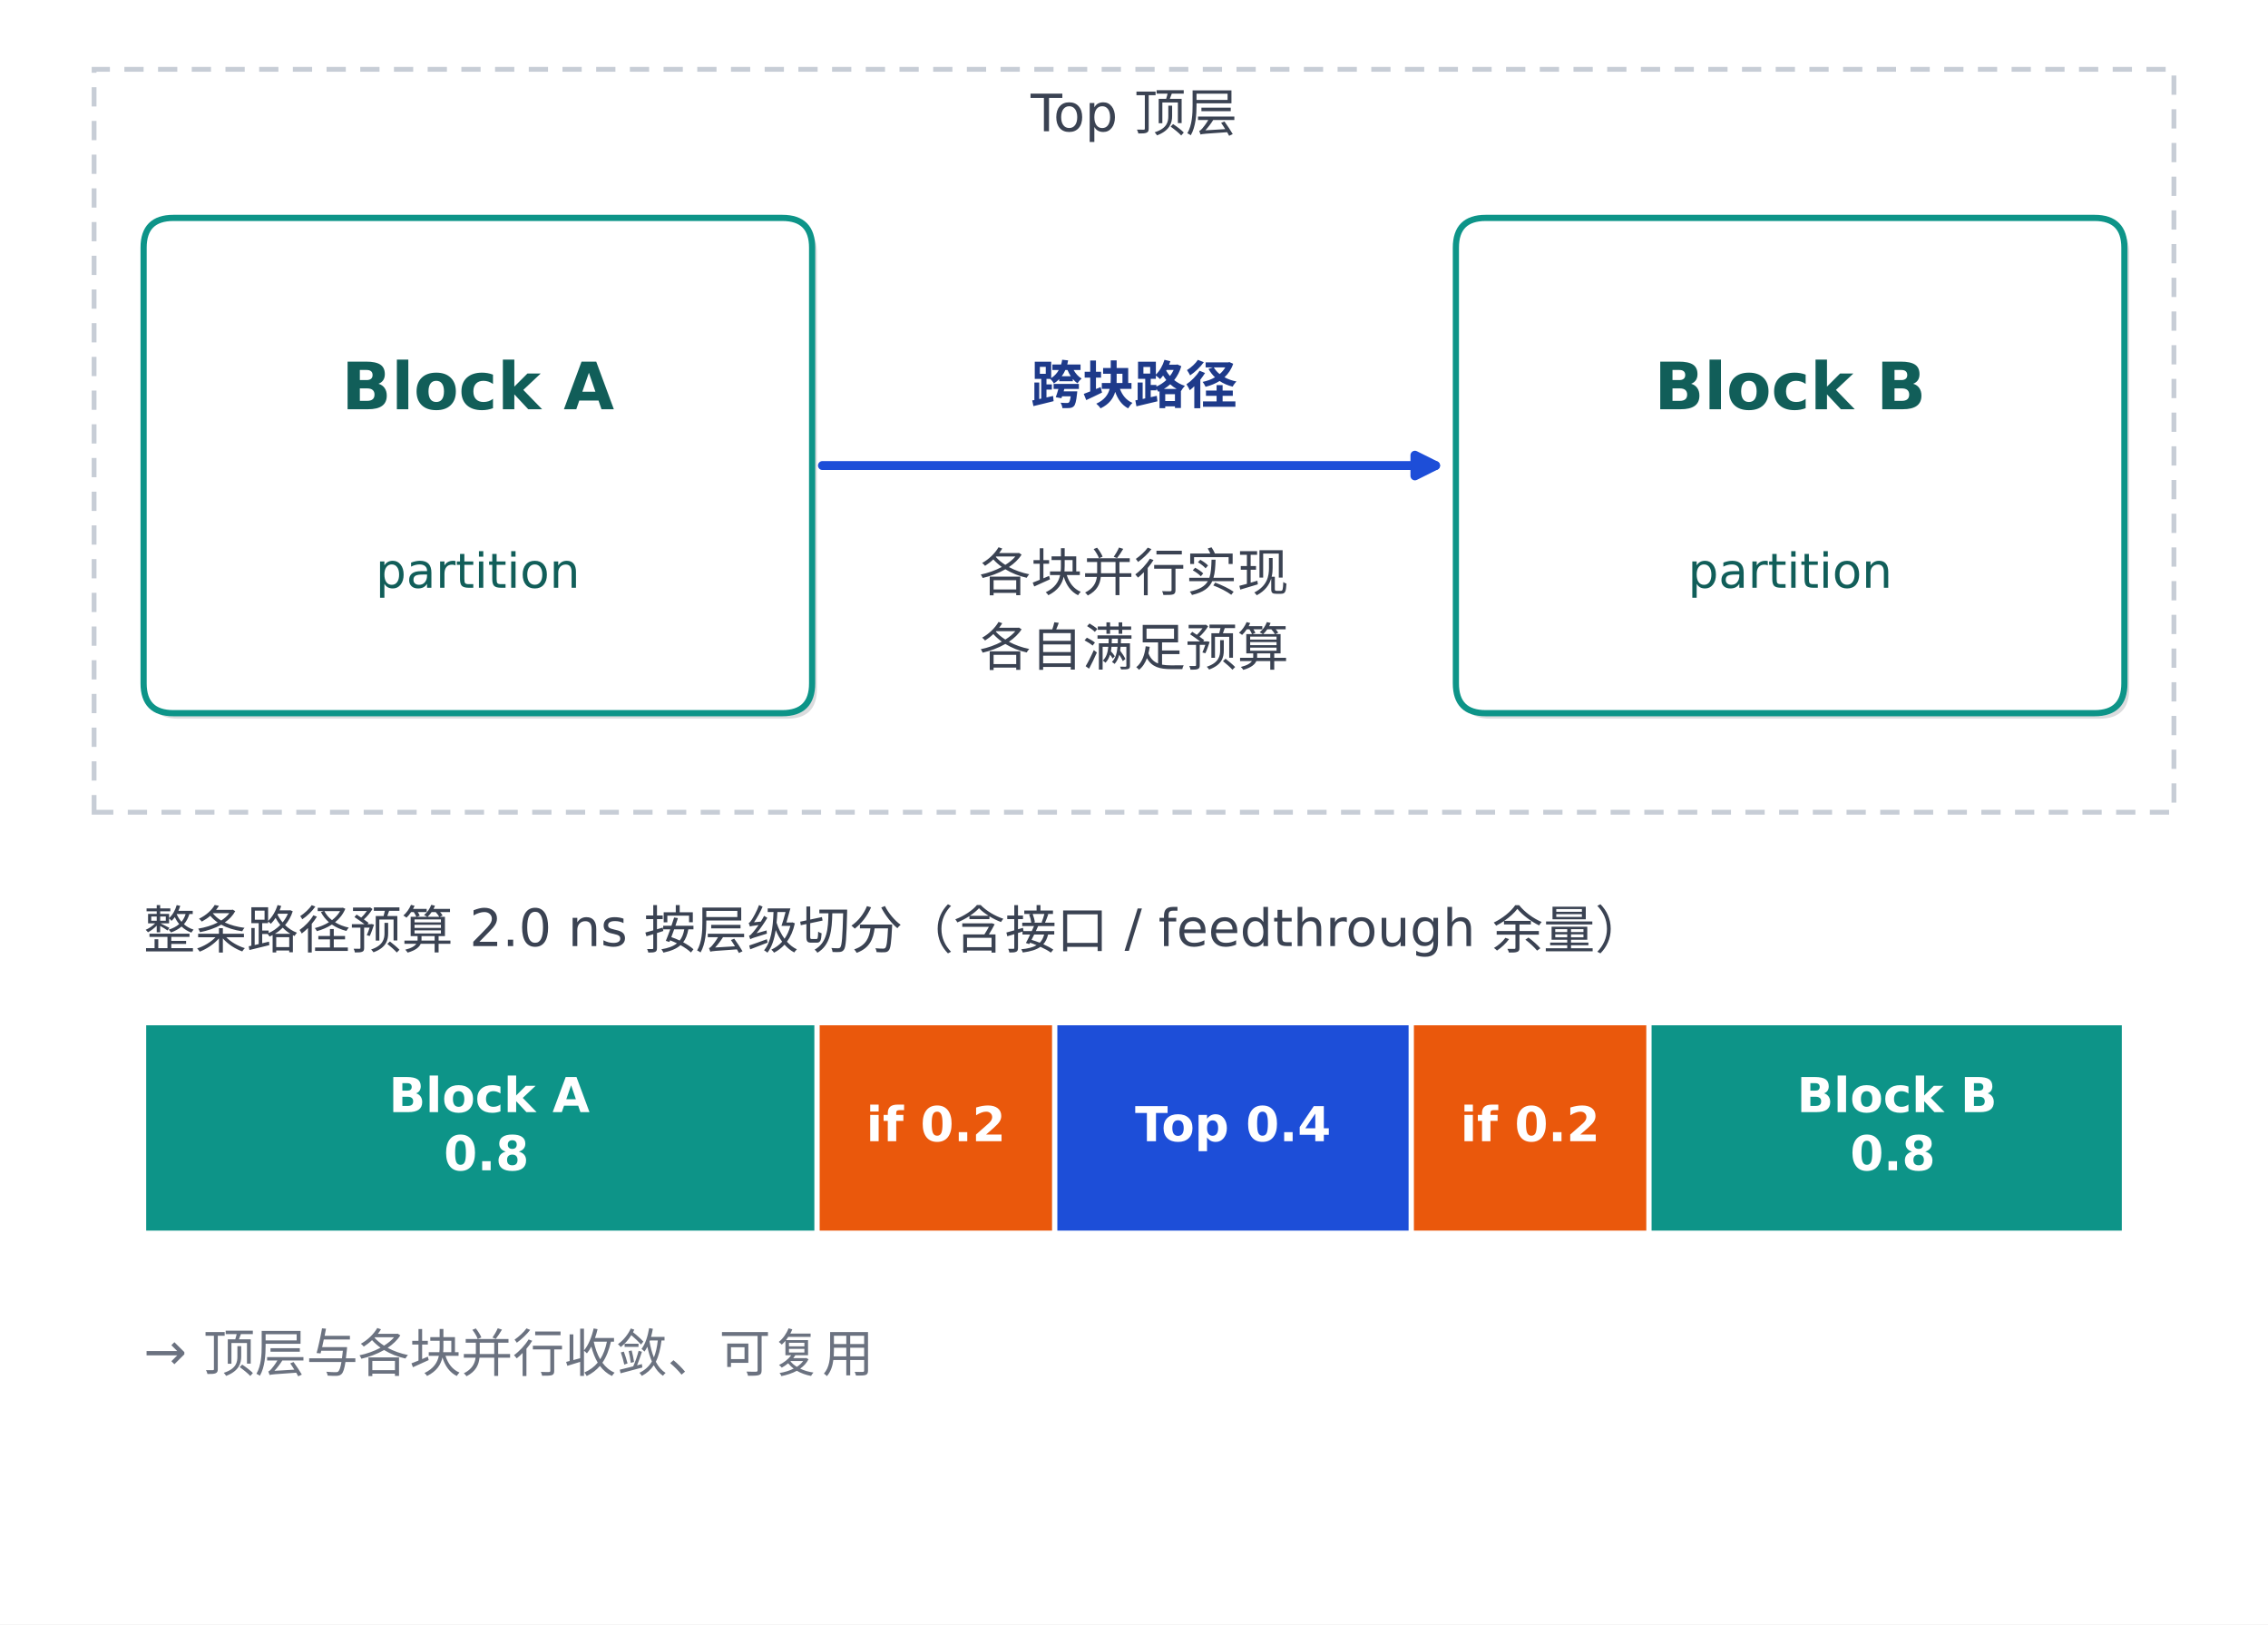
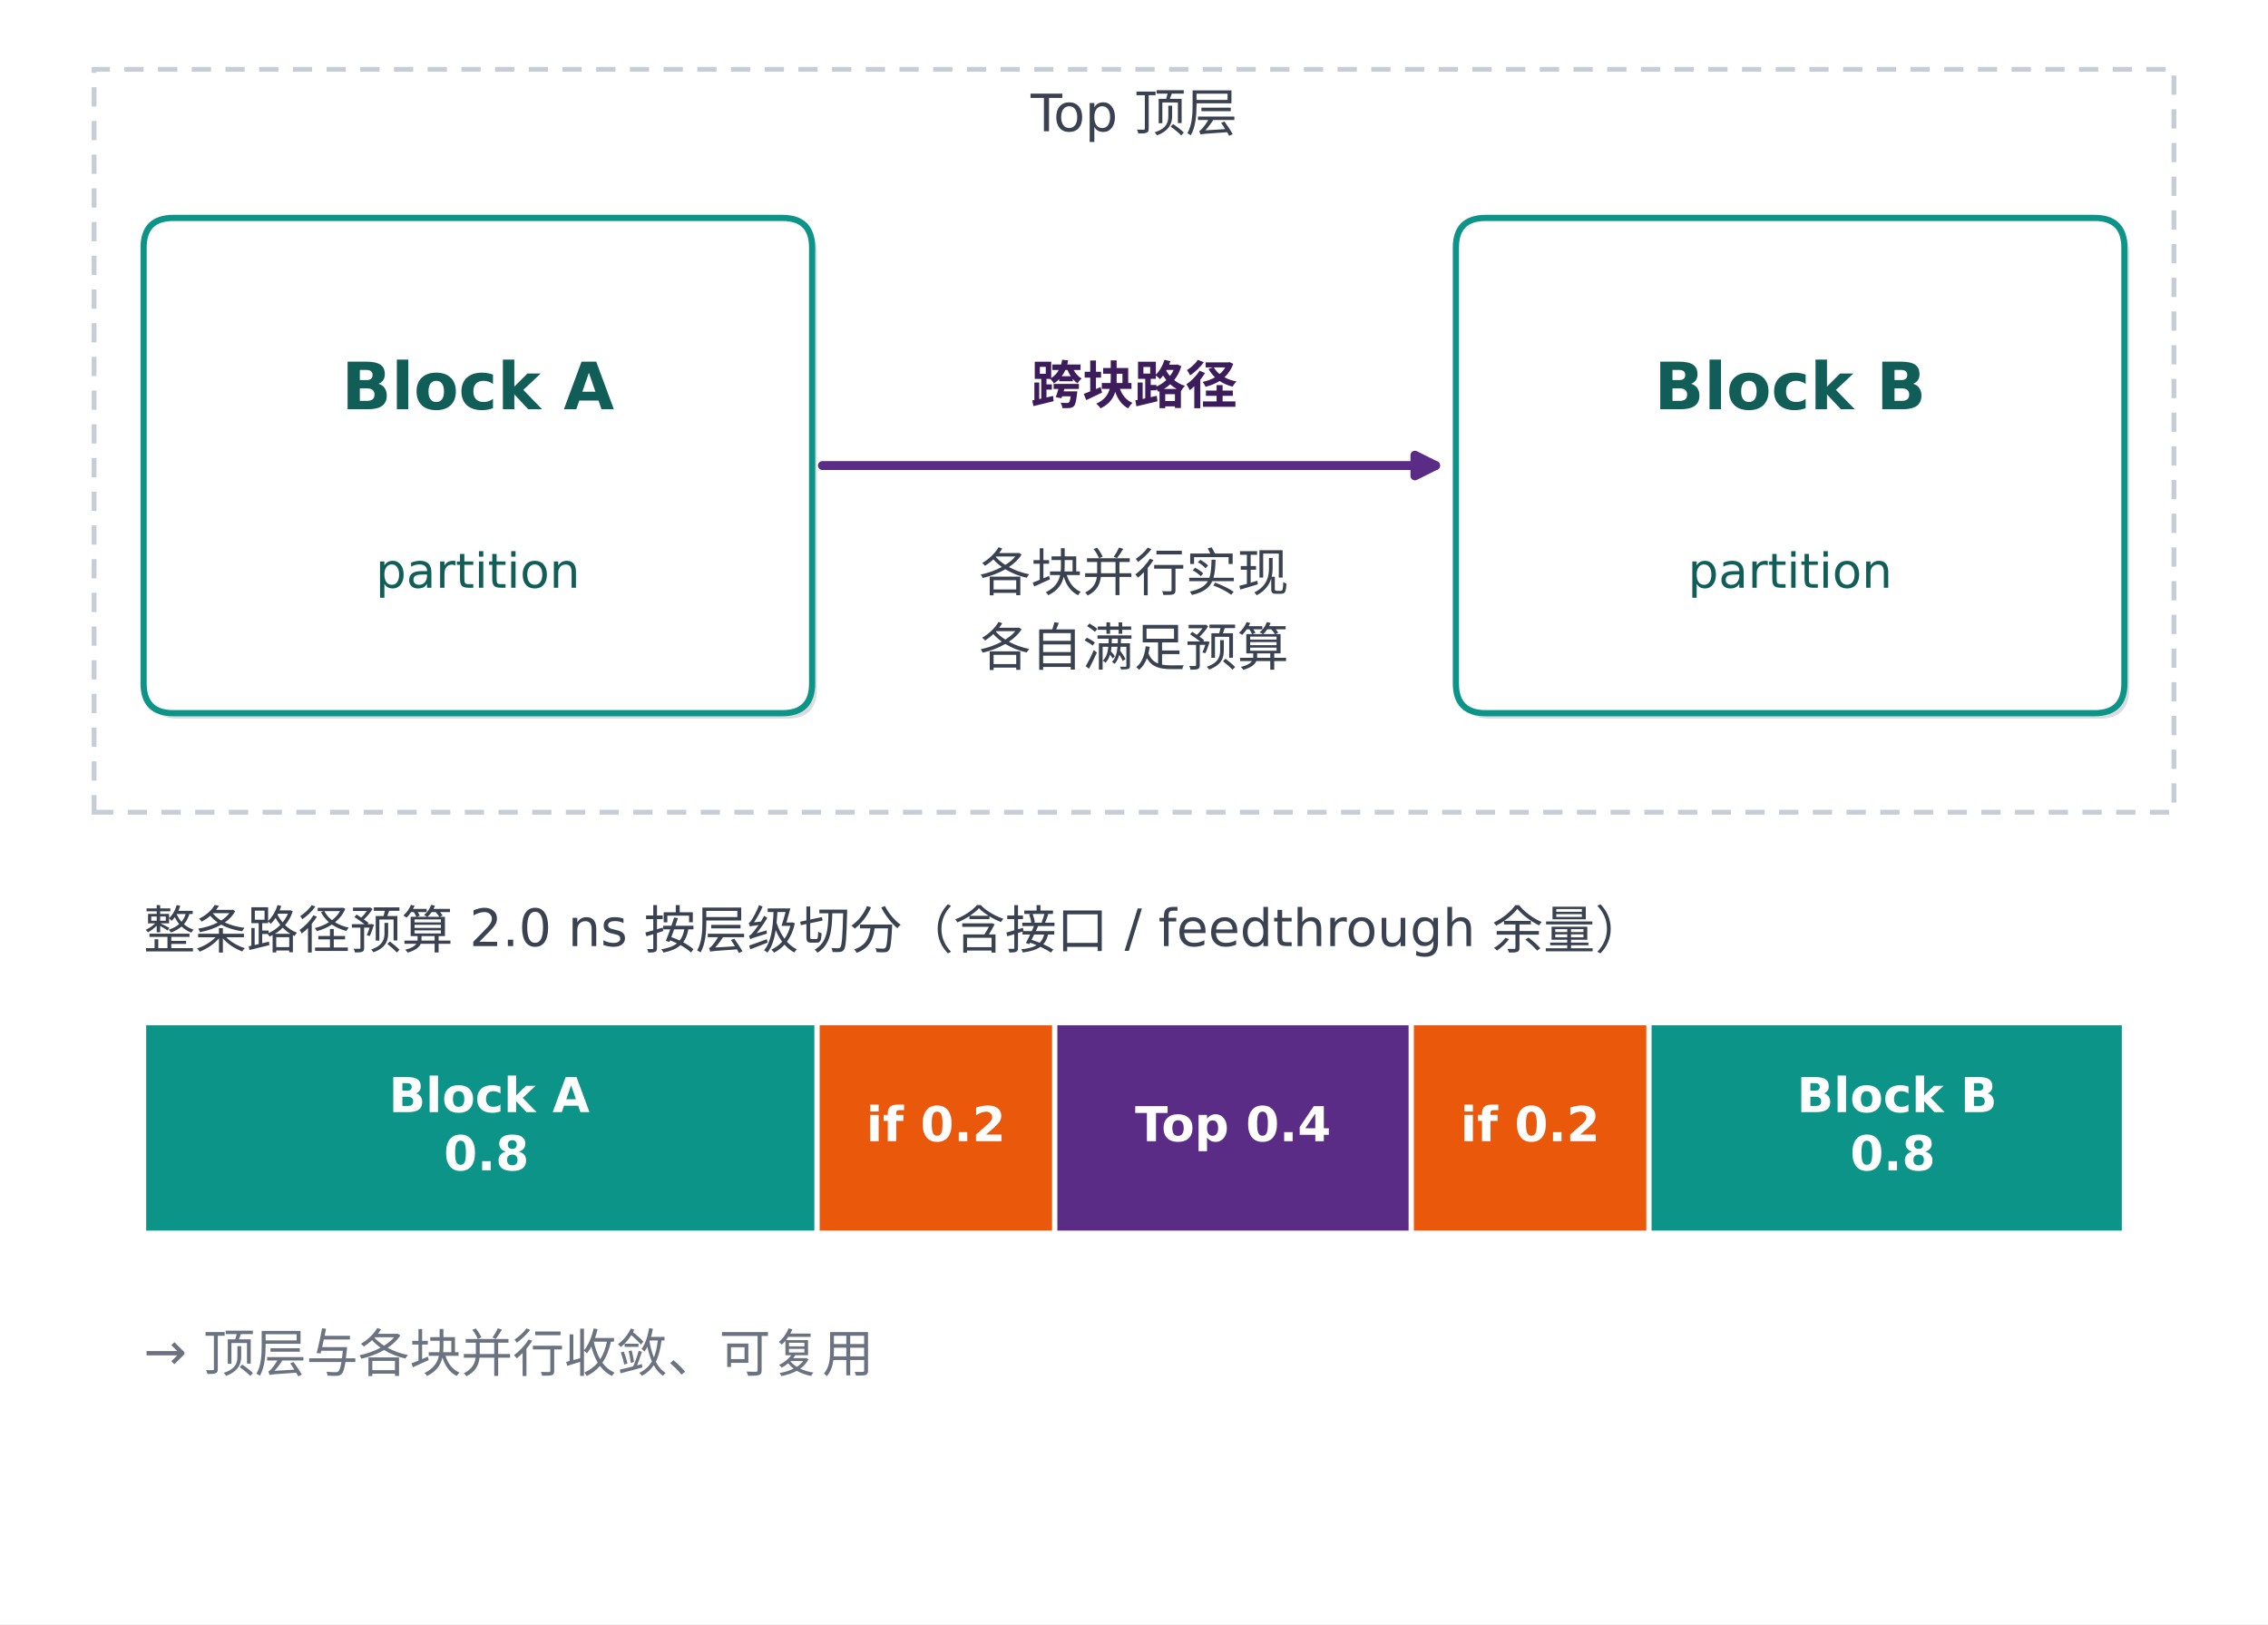
<svg xmlns="http://www.w3.org/2000/svg" width="659.52pt" height="472.32pt" viewBox="0 0 659.52 472.32" version="1.1">
  <defs>
    <style type="text/css">*{stroke-linejoin: round; stroke-linecap: butt}</style>
  </defs>
  <g id="figure_1">
    <g id="patch_1">
      <path d="M 0 472.32  L 659.52 472.32  L 659.52 0  L 0 0  z " style="fill: #ffffff" />
    </g>
    <g id="axes_1">
      <g id="patch_2">
-         <path d="M 5.76 466.56  L 653.76 466.56  L 653.76 5.76  L 5.76 5.76  z " clip-path="url(#p1aae8ef5ed)" style="fill: #ffffff" />
+         <path d="M 5.76 466.56  L 653.76 466.56  L 653.76 5.76  L 5.76 5.76  z " clip-path="url(#p86005a1101)" style="fill: #ffffff" />
      </g>
      <g id="patch_3">
-         <path d="M 27.36 236.16  L 632.16 236.16  L 632.16 20.16  L 27.36 20.16  L 27.36 236.16  z " clip-path="url(#p1aae8ef5ed)" style="fill: none; stroke-dasharray: 5.6,4.2; stroke-dashoffset: 0; stroke: #c7cdd6; stroke-width: 1.4; stroke-linejoin: miter" />
+         <path d="M 27.36 236.16  L 632.16 236.16  L 632.16 20.16  L 27.36 20.16  L 27.36 236.16  z " clip-path="url(#p86005a1101)" style="fill: none; stroke-dasharray: 5.6,4.2; stroke-dashoffset: 0; stroke: #c7cdd6; stroke-width: 1.4; stroke-linejoin: miter" />
      </g>
      <g id="patch_4">
-         <path d="M 51.8 208.96  L 228.92 208.96  Q 237.56 208.96 237.56 200.32  L 237.56 73.6  Q 237.56 64.96 228.92 64.96  L 51.8 64.96  Q 43.16 64.96 43.16 73.6  L 43.16 200.32  Q 43.16 208.96 51.8 208.96  z " clip-path="url(#p1aae8ef5ed)" style="fill: #1a1f2b; opacity: 0.16" />
-         <path d="M 50.4 207.36  L 227.52 207.36  Q 236.16 207.36 236.16 198.72  L 236.16 72  Q 236.16 63.36 227.52 63.36  L 50.4 63.36  Q 41.76 63.36 41.76 72  L 41.76 198.72  Q 41.76 207.36 50.4 207.36  z " clip-path="url(#p1aae8ef5ed)" style="fill: #ffffff; stroke: #0d9488; stroke-width: 1.8; stroke-linejoin: miter" />
+         <path d="M 51.8 208.96  L 228.92 208.96  Q 237.56 208.96 237.56 200.32  L 237.56 73.6  Q 237.56 64.96 228.92 64.96  L 51.8 64.96  Q 43.16 64.96 43.16 73.6  L 43.16 200.32  Q 43.16 208.96 51.8 208.96  z " clip-path="url(#p86005a1101)" style="fill: #1a1f2b; opacity: 0.16" />
+         <path d="M 50.4 207.36  L 227.52 207.36  Q 236.16 207.36 236.16 198.72  L 236.16 72  Q 236.16 63.36 227.52 63.36  L 50.4 63.36  Q 41.76 63.36 41.76 72  L 41.76 198.72  Q 41.76 207.36 50.4 207.36  z " clip-path="url(#p86005a1101)" style="fill: #ffffff; stroke: #0d9488; stroke-width: 1.8; stroke-linejoin: miter" />
      </g>
      <g id="patch_5">
-         <path d="M 433.4 208.96  L 610.52 208.96  Q 619.16 208.96 619.16 200.32  L 619.16 73.6  Q 619.16 64.96 610.52 64.96  L 433.4 64.96  Q 424.76 64.96 424.76 73.6  L 424.76 200.32  Q 424.76 208.96 433.4 208.96  z " clip-path="url(#p1aae8ef5ed)" style="fill: #1a1f2b; opacity: 0.16" />
-         <path d="M 432 207.36  L 609.12 207.36  Q 617.76 207.36 617.76 198.72  L 617.76 72  Q 617.76 63.36 609.12 63.36  L 432 63.36  Q 423.36 63.36 423.36 72  L 423.36 198.72  Q 423.36 207.36 432 207.36  z " clip-path="url(#p1aae8ef5ed)" style="fill: #ffffff; stroke: #0d9488; stroke-width: 1.8; stroke-linejoin: miter" />
+         <path d="M 433.4 208.96  L 610.52 208.96  Q 619.16 208.96 619.16 200.32  L 619.16 73.6  Q 619.16 64.96 610.52 64.96  L 433.4 64.96  Q 424.76 64.96 424.76 73.6  L 424.76 200.32  Q 424.76 208.96 433.4 208.96  z " clip-path="url(#p86005a1101)" style="fill: #1a1f2b; opacity: 0.16" />
+         <path d="M 432 207.36  L 609.12 207.36  Q 617.76 207.36 617.76 198.72  L 617.76 72  Q 617.76 63.36 609.12 63.36  L 432 63.36  Q 423.36 63.36 423.36 72  L 423.36 198.72  Q 423.36 207.36 432 207.36  z " clip-path="url(#p86005a1101)" style="fill: #ffffff; stroke: #0d9488; stroke-width: 1.8; stroke-linejoin: miter" />
      </g>
      <g id="text_1">
        <text style="font-size: 15px; font-family: 'Microsoft YaHei', 'Microsoft YaHei UI', 'SimHei', 'Segoe UI', 'DejaVu Sans', sans-serif; text-anchor: middle; fill: #3a4252" x="329.76" y="38.16" transform="rotate(-0 329.76 38.16)">Top 顶层</text>
      </g>
      <g id="patch_6">
-         <path d="M 239.162 135.36  Q 329.762 135.36 417.454 135.36  " clip-path="url(#p1aae8ef5ed)" style="fill: none; stroke: #1d4ed8; stroke-width: 2.6; stroke-linecap: round" />
-         <path d="M 411.454 132.36  L 417.454 135.36  L 411.454 138.36  z " clip-path="url(#p1aae8ef5ed)" style="fill: #1d4ed8; stroke: #1d4ed8; stroke-width: 2.6; stroke-linecap: round" />
+         <path d="M 239.162 135.36  Q 329.762 135.36 417.454 135.36  " clip-path="url(#p86005a1101)" style="fill: none; stroke: #5b2c86; stroke-width: 2.6; stroke-linecap: round" />
+         <path d="M 411.454 132.36  L 417.454 135.36  L 411.454 138.36  z " clip-path="url(#p86005a1101)" style="fill: #5b2c86; stroke: #5b2c86; stroke-width: 2.6; stroke-linecap: round" />
      </g>
      <g id="text_2">
-         <text style="font-weight: 700; font-size: 15px; font-family: 'Microsoft YaHei', 'Microsoft YaHei UI', 'SimHei', 'Segoe UI', 'DejaVu Sans', sans-serif; text-anchor: middle; fill: #1e3a8a" x="329.76" y="117.36" transform="rotate(-0 329.76 117.36)">跨块路径</text>
+         <text style="font-weight: 700; font-size: 15px; font-family: 'Microsoft YaHei', 'Microsoft YaHei UI', 'SimHei', 'Segoe UI', 'DejaVu Sans', sans-serif; text-anchor: middle; fill: #3c1c5a" x="329.76" y="117.36" transform="rotate(-0 329.76 117.36)">跨块路径</text>
      </g>
      <g id="text_3">
        <text style="font-size: 15px; font-family: 'Microsoft YaHei', 'Microsoft YaHei UI', 'SimHei', 'Segoe UI', 'DejaVu Sans', sans-serif; fill: #3a4252" transform="translate(284.76 171.8334)">各块并行实现</text>
        <text style="font-size: 15px; font-family: 'Microsoft YaHei', 'Microsoft YaHei UI', 'SimHei', 'Segoe UI', 'DejaVu Sans', sans-serif; fill: #3a4252" transform="translate(284.76 193.5483)">各自满足预算</text>
      </g>
      <g id="patch_7">
-         <path d="M 41.76 358.56  L 237.6 358.56  L 237.6 297.36  L 41.76 297.36  z " clip-path="url(#p1aae8ef5ed)" style="fill: #0d9488; stroke: #ffffff; stroke-width: 1.5; stroke-linejoin: miter" />
+         <path d="M 41.76 358.56  L 237.6 358.56  L 237.6 297.36  L 41.76 297.36  z " clip-path="url(#p86005a1101)" style="fill: #0d9488; stroke: #ffffff; stroke-width: 1.5; stroke-linejoin: miter" />
      </g>
      <g id="patch_8">
-         <path d="M 237.6 358.56  L 306.72 358.56  L 306.72 297.36  L 237.6 297.36  z " clip-path="url(#p1aae8ef5ed)" style="fill: #ea580c; stroke: #ffffff; stroke-width: 1.5; stroke-linejoin: miter" />
+         <path d="M 237.6 358.56  L 306.72 358.56  L 306.72 297.36  L 237.6 297.36  z " clip-path="url(#p86005a1101)" style="fill: #ea580c; stroke: #ffffff; stroke-width: 1.5; stroke-linejoin: miter" />
      </g>
      <g id="patch_9">
-         <path d="M 306.72 358.56  L 410.4 358.56  L 410.4 297.36  L 306.72 297.36  z " clip-path="url(#p1aae8ef5ed)" style="fill: #1d4ed8; stroke: #ffffff; stroke-width: 1.5; stroke-linejoin: miter" />
+         <path d="M 306.72 358.56  L 410.4 358.56  L 410.4 297.36  L 306.72 297.36  z " clip-path="url(#p86005a1101)" style="fill: #5b2c86; stroke: #ffffff; stroke-width: 1.5; stroke-linejoin: miter" />
      </g>
      <g id="patch_10">
-         <path d="M 410.4 358.56  L 479.52 358.56  L 479.52 297.36  L 410.4 297.36  z " clip-path="url(#p1aae8ef5ed)" style="fill: #ea580c; stroke: #ffffff; stroke-width: 1.5; stroke-linejoin: miter" />
+         <path d="M 410.4 358.56  L 479.52 358.56  L 479.52 297.36  L 410.4 297.36  z " clip-path="url(#p86005a1101)" style="fill: #ea580c; stroke: #ffffff; stroke-width: 1.5; stroke-linejoin: miter" />
      </g>
      <g id="patch_11">
-         <path d="M 479.52 358.56  L 617.76 358.56  L 617.76 297.36  L 479.52 297.36  z " clip-path="url(#p1aae8ef5ed)" style="fill: #0d9488; stroke: #ffffff; stroke-width: 1.5; stroke-linejoin: miter" />
+         <path d="M 479.52 358.56  L 617.76 358.56  L 617.76 297.36  L 479.52 297.36  z " clip-path="url(#p86005a1101)" style="fill: #0d9488; stroke: #ffffff; stroke-width: 1.5; stroke-linejoin: miter" />
      </g>
      <g id="text_4">
        <text style="font-size: 15px; font-family: 'Microsoft YaHei', 'Microsoft YaHei UI', 'SimHei', 'Segoe UI', 'DejaVu Sans', sans-serif; text-anchor: start; fill: #3a4252" x="41.76" y="275.76" transform="rotate(-0 41.76 275.76)">整条路径预算 2.0 ns 按层级切分（含接口 / feedthrough 余量）</text>
      </g>
      <g id="text_5">
        <text style="font-size: 15px; font-family: 'Microsoft YaHei', 'Microsoft YaHei UI', 'SimHei', 'Segoe UI', 'DejaVu Sans', sans-serif; text-anchor: start; fill: #6b7280" x="41.76" y="398.16" transform="rotate(-0 41.76 398.16)">→ 顶层与各块并行收敛、可复用</text>
      </g>
      <g id="text_6">
        <text style="font-weight: 700; font-size: 14px; font-family: 'Microsoft YaHei', 'Microsoft YaHei UI', 'SimHei', 'Segoe UI', 'DejaVu Sans', sans-serif; fill: #ffffff" transform="translate(113.0844 323.3606)">Block A</text>
        <text style="font-weight: 700; font-size: 14px; font-family: 'Microsoft YaHei', 'Microsoft YaHei UI', 'SimHei', 'Segoe UI', 'DejaVu Sans', sans-serif; fill: #ffffff" transform="translate(129.0466 340.2704)">0.8</text>
      </g>
      <g id="text_7">
        <text style="font-weight: 700; font-size: 14px; font-family: 'Microsoft YaHei', 'Microsoft YaHei UI', 'SimHei', 'Segoe UI', 'DejaVu Sans', sans-serif; text-anchor: middle; fill: #ffffff" x="272.16" y="331.815" transform="rotate(-0 272.16 331.8155)">if 0.2</text>
      </g>
      <g id="text_8">
        <text style="font-weight: 700; font-size: 14px; font-family: 'Microsoft YaHei', 'Microsoft YaHei UI', 'SimHei', 'Segoe UI', 'DejaVu Sans', sans-serif; text-anchor: middle; fill: #ffffff" x="358.56" y="331.815" transform="rotate(-0 358.56 331.8155)">Top 0.4</text>
      </g>
      <g id="text_9">
        <text style="font-weight: 700; font-size: 14px; font-family: 'Microsoft YaHei', 'Microsoft YaHei UI', 'SimHei', 'Segoe UI', 'DejaVu Sans', sans-serif; text-anchor: middle; fill: #ffffff" x="444.96" y="331.815" transform="rotate(-0 444.96 331.8155)">if 0.2</text>
      </g>
      <g id="text_10">
        <text style="font-weight: 700; font-size: 14px; font-family: 'Microsoft YaHei', 'Microsoft YaHei UI', 'SimHei', 'Segoe UI', 'DejaVu Sans', sans-serif; fill: #ffffff" transform="translate(522.5234 323.3606)">Block B</text>
        <text style="font-weight: 700; font-size: 14px; font-family: 'Microsoft YaHei', 'Microsoft YaHei UI', 'SimHei', 'Segoe UI', 'DejaVu Sans', sans-serif; fill: #ffffff" transform="translate(538.0066 340.2704)">0.8</text>
      </g>
      <g id="text_11">
        <text style="font-weight: 700; font-size: 19px; font-family: 'Microsoft YaHei', 'Microsoft YaHei UI', 'SimHei', 'Segoe UI', 'DejaVu Sans', sans-serif; text-anchor: middle; fill: #115e59" x="138.96" y="118.992" transform="rotate(-0 138.96 118.9924)">Block A</text>
      </g>
      <g id="text_12">
        <text style="font-size: 14px; font-family: 'Microsoft YaHei', 'Microsoft YaHei UI', 'SimHei', 'Segoe UI', 'DejaVu Sans', sans-serif; text-anchor: middle; fill: #115e59" x="138.96" y="170.895" transform="rotate(-0 138.96 170.8955)">partition</text>
      </g>
      <g id="text_13">
        <text style="font-weight: 700; font-size: 19px; font-family: 'Microsoft YaHei', 'Microsoft YaHei UI', 'SimHei', 'Segoe UI', 'DejaVu Sans', sans-serif; text-anchor: middle; fill: #115e59" x="520.56" y="118.992" transform="rotate(-0 520.56 118.9924)">Block B</text>
      </g>
      <g id="text_14">
        <text style="font-size: 14px; font-family: 'Microsoft YaHei', 'Microsoft YaHei UI', 'SimHei', 'Segoe UI', 'DejaVu Sans', sans-serif; text-anchor: middle; fill: #115e59" x="520.56" y="170.895" transform="rotate(-0 520.56 170.8955)">partition</text>
      </g>
    </g>
  </g>
  <defs>
-     <clipPath id="p1aae8ef5ed">
+     <clipPath id="p86005a1101">
      <rect x="5.76" y="5.76" width="648" height="460.8" />
    </clipPath>
  </defs>
</svg>
